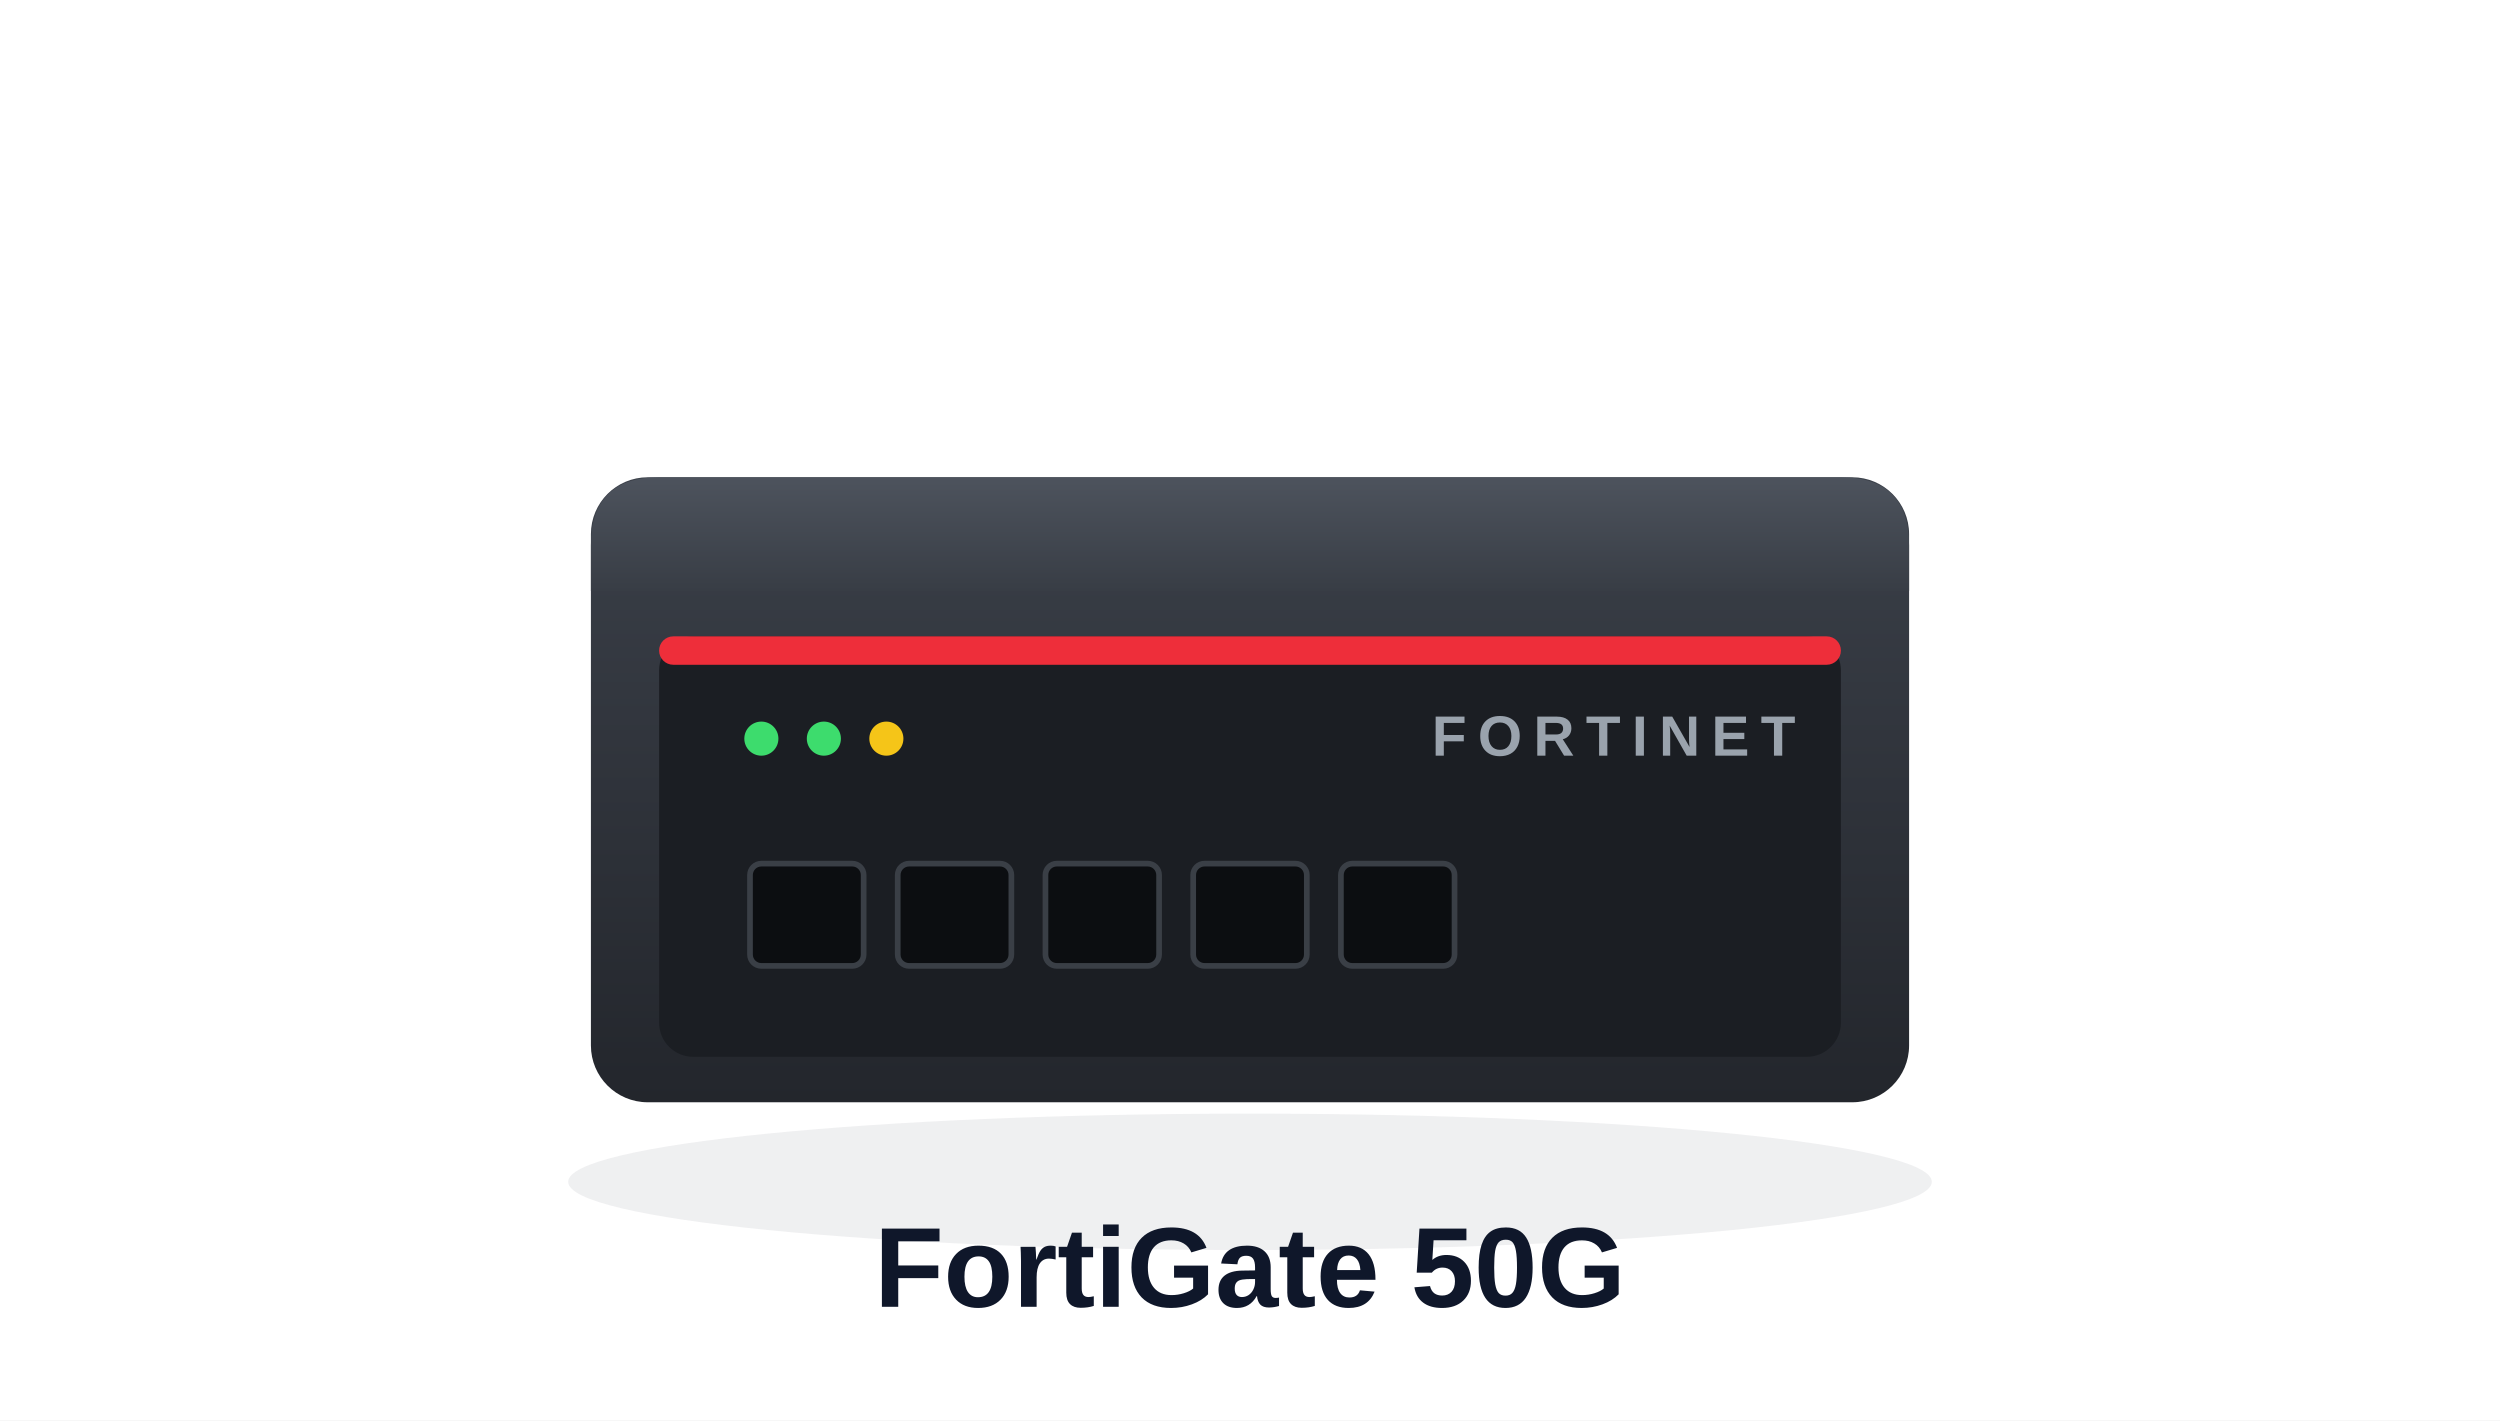
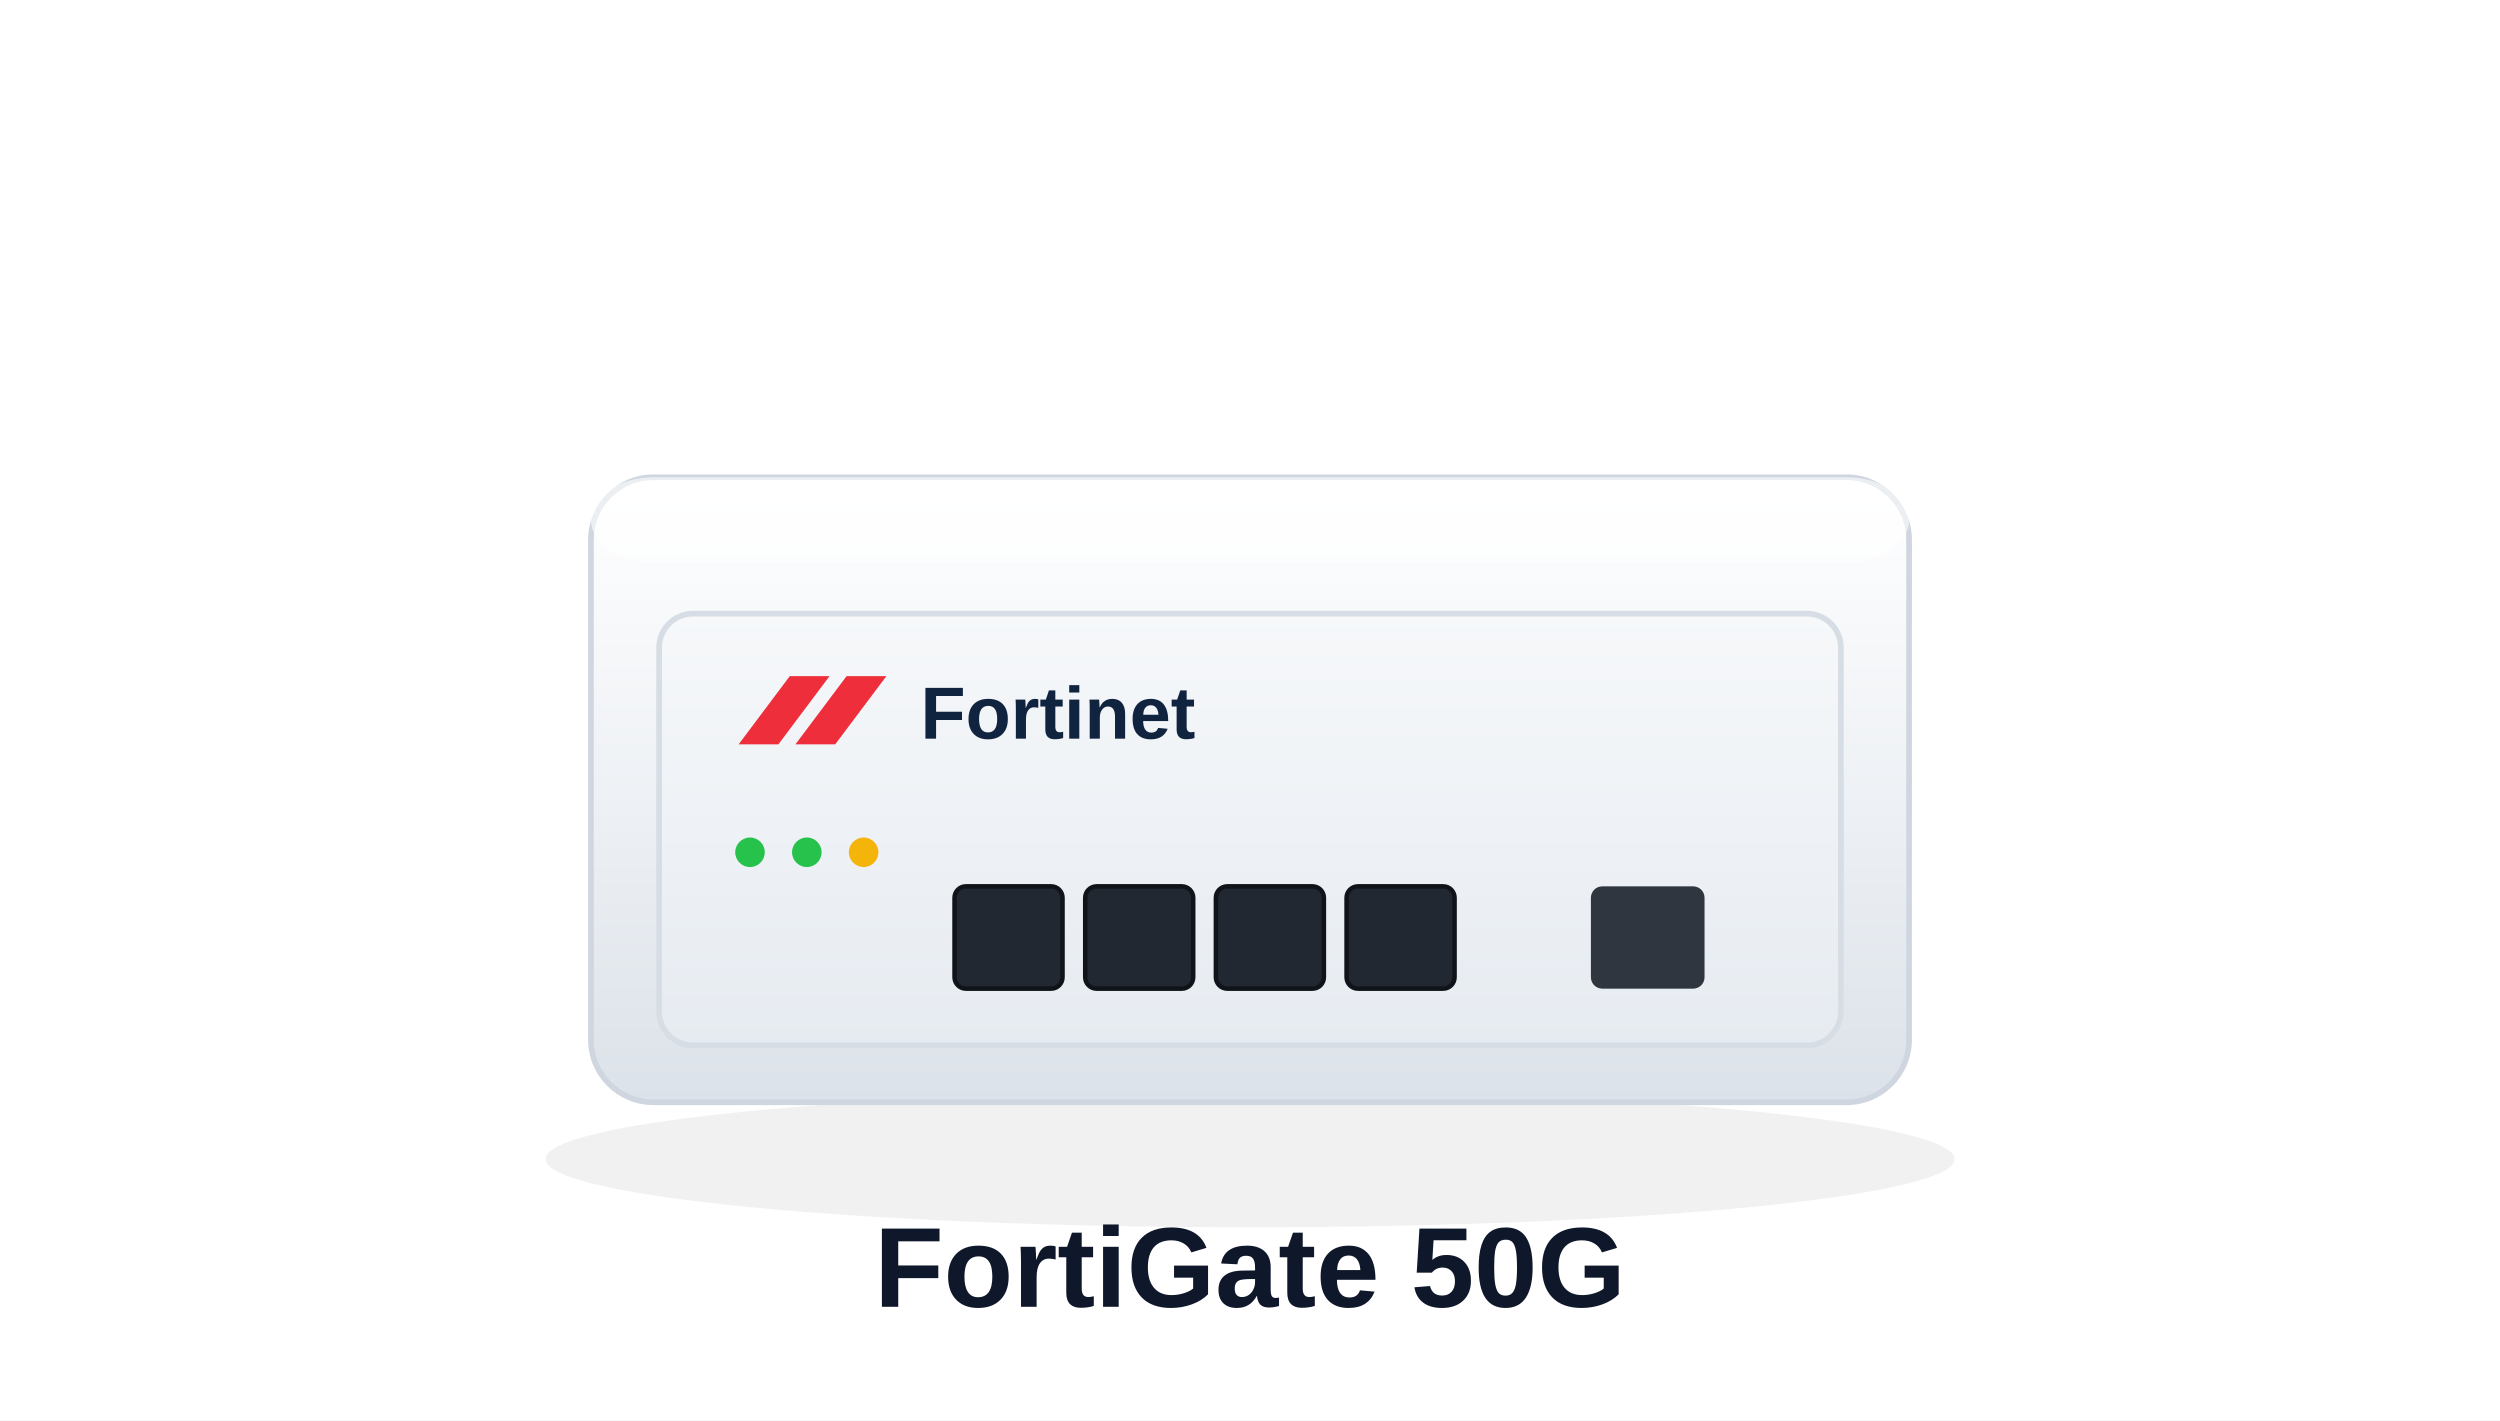
<svg xmlns="http://www.w3.org/2000/svg" viewBox="0 0 440 250" width="440" height="250">
  <defs>
    <linearGradient id="body" x1="0" y1="0" x2="0" y2="1">
-       <stop offset="0" stop-color="#3b4049" />
-       <stop offset="1" stop-color="#23262c" />
+       <stop offset="0" stop-color="#ffffff" />
+       <stop offset="0.5" stop-color="#eef1f5" />
+       <stop offset="1" stop-color="#dce2e9" />
    </linearGradient>
-     <linearGradient id="top" x1="0" y1="0" x2="0" y2="1">
-       <stop offset="0" stop-color="#4d535d" />
-       <stop offset="1" stop-color="#383d45" />
+     <linearGradient id="face" x1="0" y1="0" x2="0" y2="1">
+       <stop offset="0" stop-color="#f6f8fa" />
+       <stop offset="1" stop-color="#e6ebf1" />
    </linearGradient>
  </defs>
  <rect width="440" height="250" fill="#ffffff" />
-   <ellipse cx="220" cy="208" rx="120" ry="12" fill="#0f172a" opacity="0.07" />
-   <rect x="104" y="84" width="232" height="110" rx="10" fill="url(#body)" />
-   <path d="M104 96 Q104 84 116 84 L324 84 Q336 84 336 96 L336 104 L104 104 Z" fill="url(#top)" />
-   <rect x="116" y="112" width="208" height="74" rx="6" fill="#1b1e23" />
-   <rect x="116" y="112" width="208" height="5" rx="2.5" fill="#ee2e3a" />
+   <ellipse cx="220" cy="204" rx="124" ry="12" fill="#0f172a" opacity="0.06" />
+   <rect x="104" y="84" width="232" height="110" rx="11" fill="url(#body)" stroke="#cfd6df" />
+   <rect x="104" y="84" width="232" height="15" rx="11" fill="#ffffff" opacity="0.6" />
+   <rect x="116" y="108" width="208" height="76" rx="6" fill="url(#face)" stroke="#d7dde4" />
+   <g transform="translate(130,119)">
+     <path d="M0 12 L9 0 L16 0 L7 12 Z" fill="#ee2e3a" />
+     <path d="M10 12 L19 0 L26 0 L17 12 Z" fill="#ee2e3a" />
+     <text x="32" y="11" font-family="Arial, sans-serif" font-size="13" font-weight="800" fill="#11243f">Fortinet</text>
+   </g>
  <g>
-     <circle cx="134" cy="130" r="3" fill="#3ddc6d" />
-     <circle cx="145" cy="130" r="3" fill="#3ddc6d" />
-     <circle cx="156" cy="130" r="3" fill="#f5c518" />
+     <circle cx="132" cy="150" r="2.6" fill="#27c24c" />
+     <circle cx="142" cy="150" r="2.6" fill="#27c24c" />
+     <circle cx="152" cy="150" r="2.6" fill="#f5b40a" />
  </g>
-   <text x="316" y="133" text-anchor="end" font-family="Arial, sans-serif" font-size="10" font-weight="700" letter-spacing="2" fill="#9aa3ad">FORTINET</text>
-   <g fill="#0c0e11" stroke="#3a3f46" stroke-width="1">
-     <rect x="132" y="152" width="20" height="18" rx="2" />
-     <rect x="158" y="152" width="20" height="18" rx="2" />
-     <rect x="184" y="152" width="20" height="18" rx="2" />
-     <rect x="210" y="152" width="20" height="18" rx="2" />
-     <rect x="236" y="152" width="20" height="18" rx="2" />
+   <g fill="#222831" stroke="#10141a" stroke-width="0.8">
+     <rect x="168" y="156" width="19" height="18" rx="2" />
+     <rect x="191" y="156" width="19" height="18" rx="2" />
+     <rect x="214" y="156" width="19" height="18" rx="2" />
+     <rect x="237" y="156" width="19" height="18" rx="2" />
+   </g>
+   <g fill="#2f3640">
+     <rect x="280" y="156" width="20" height="18" rx="2" />
  </g>
  <text x="220" y="230" text-anchor="middle" font-family="Arial, sans-serif" font-size="20" font-weight="800" fill="#0f172a">FortiGate 50G</text>
</svg>
